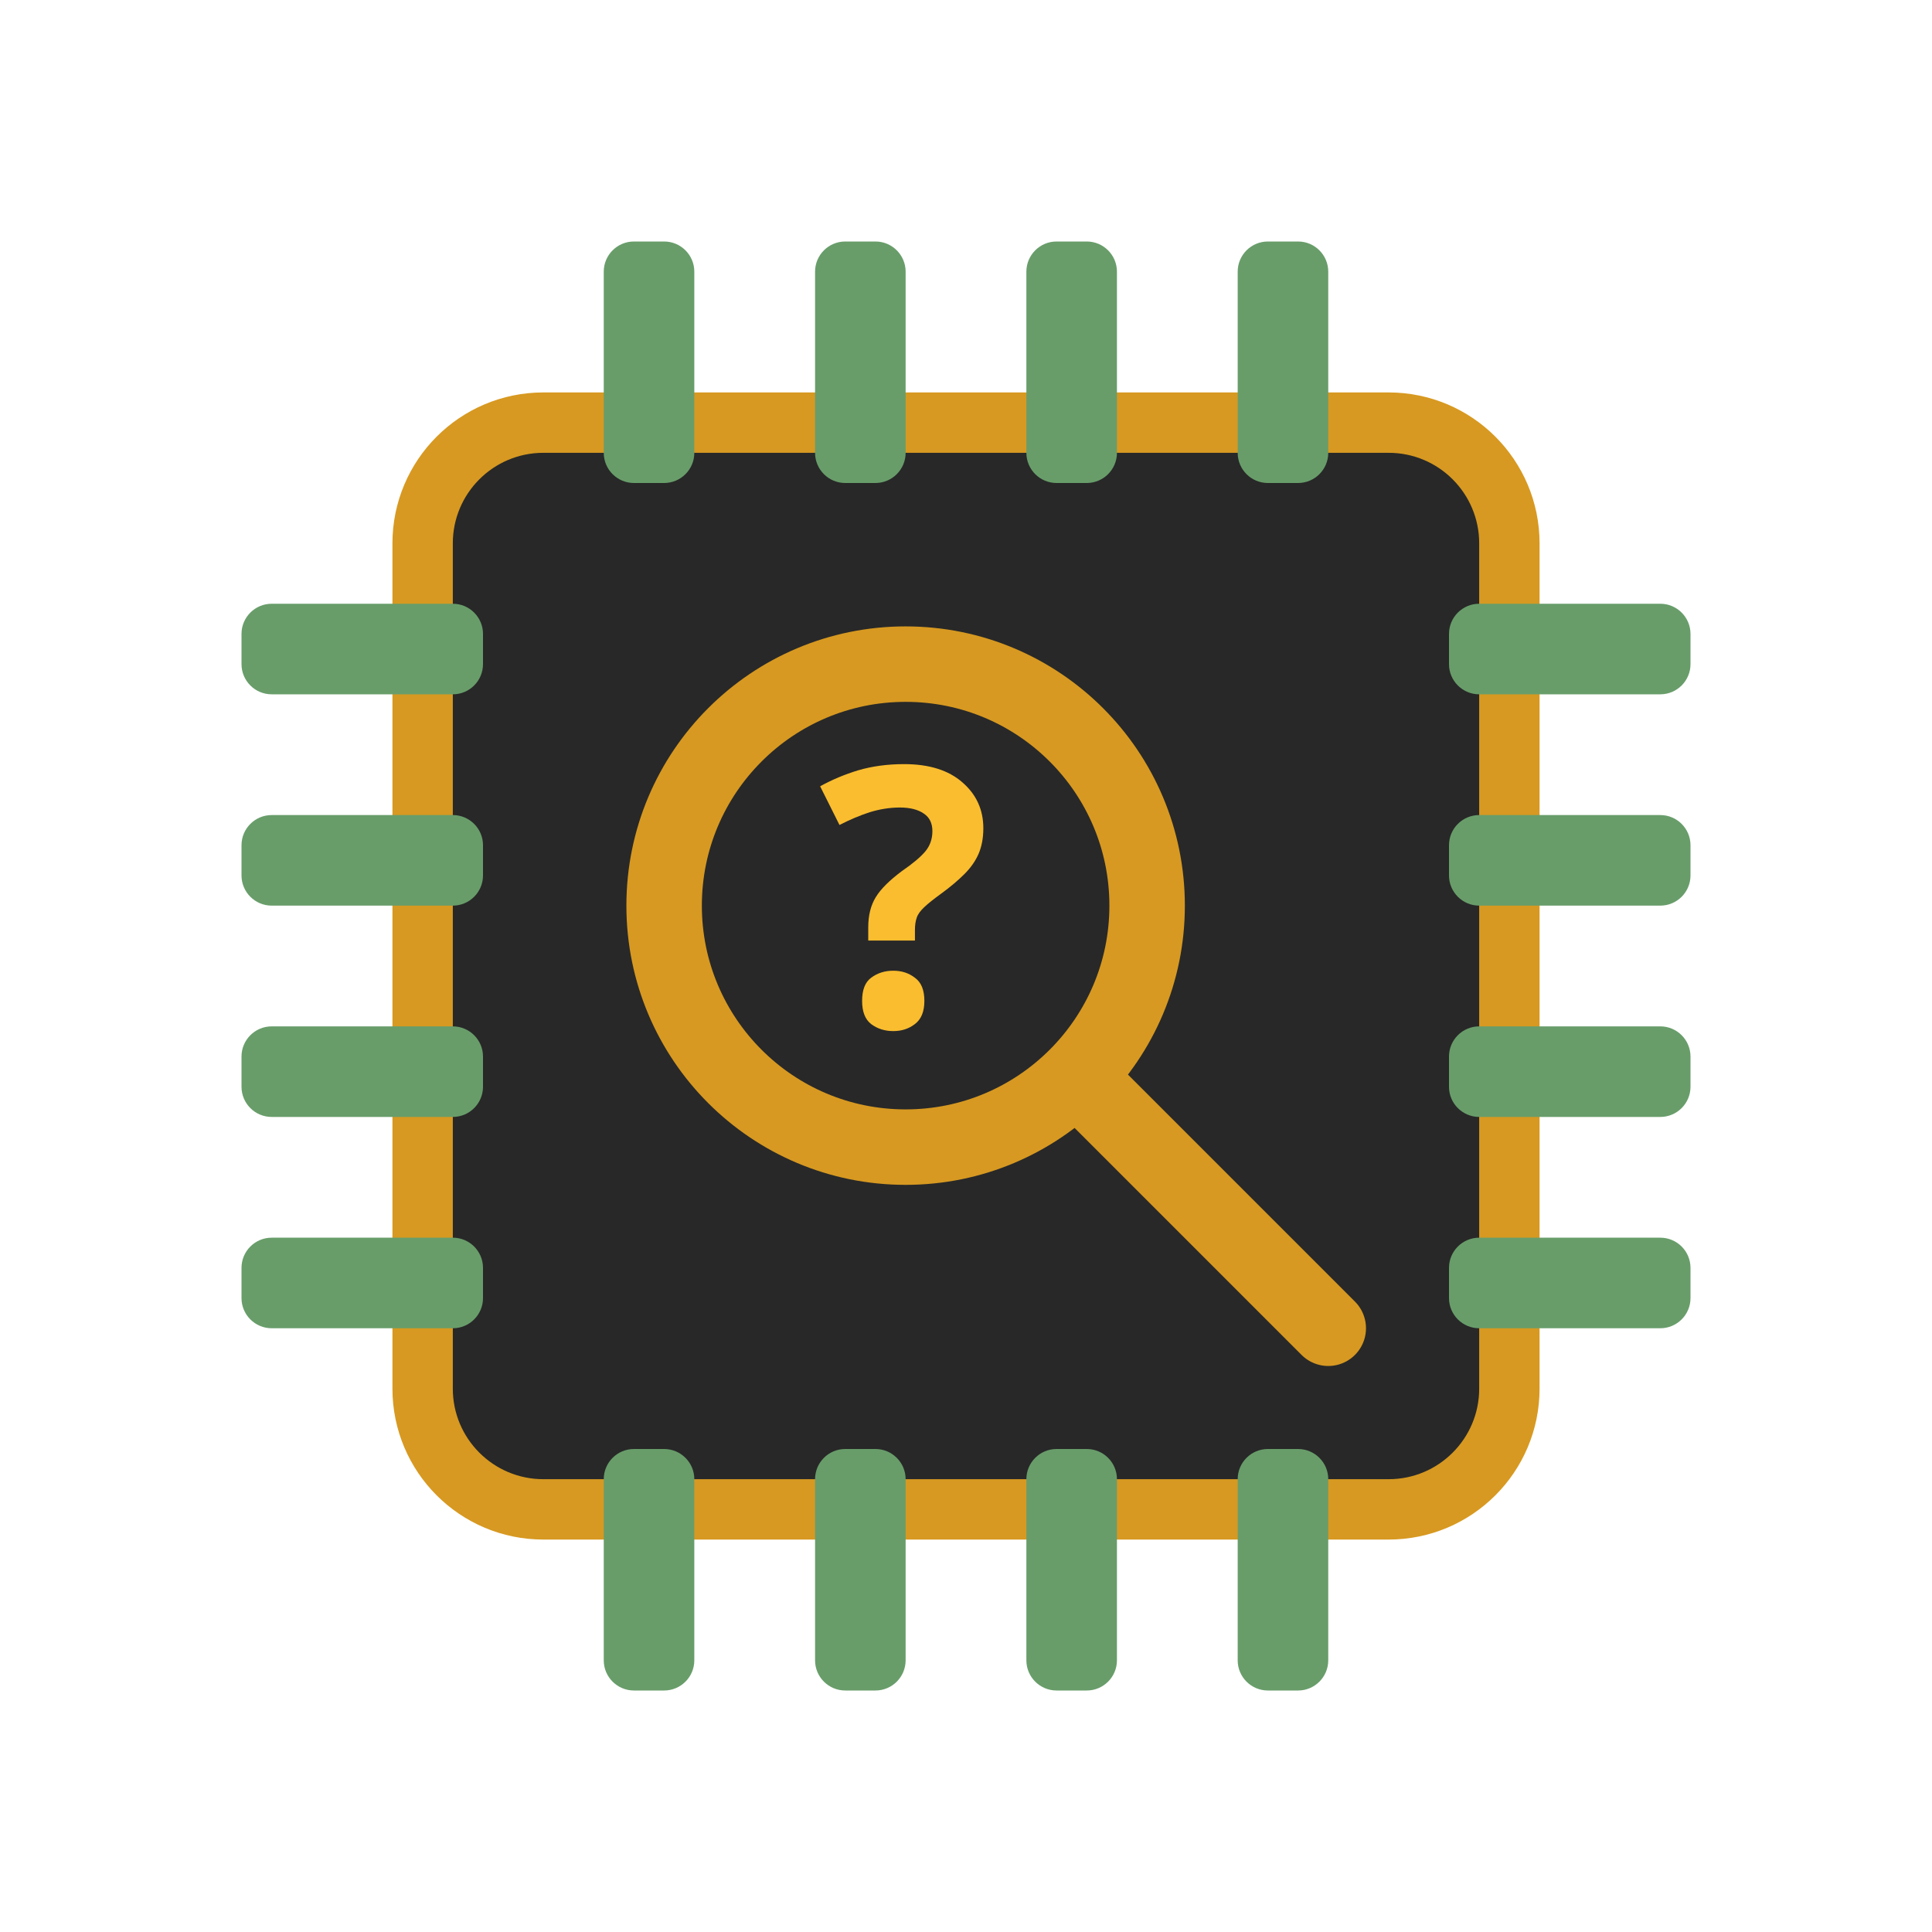
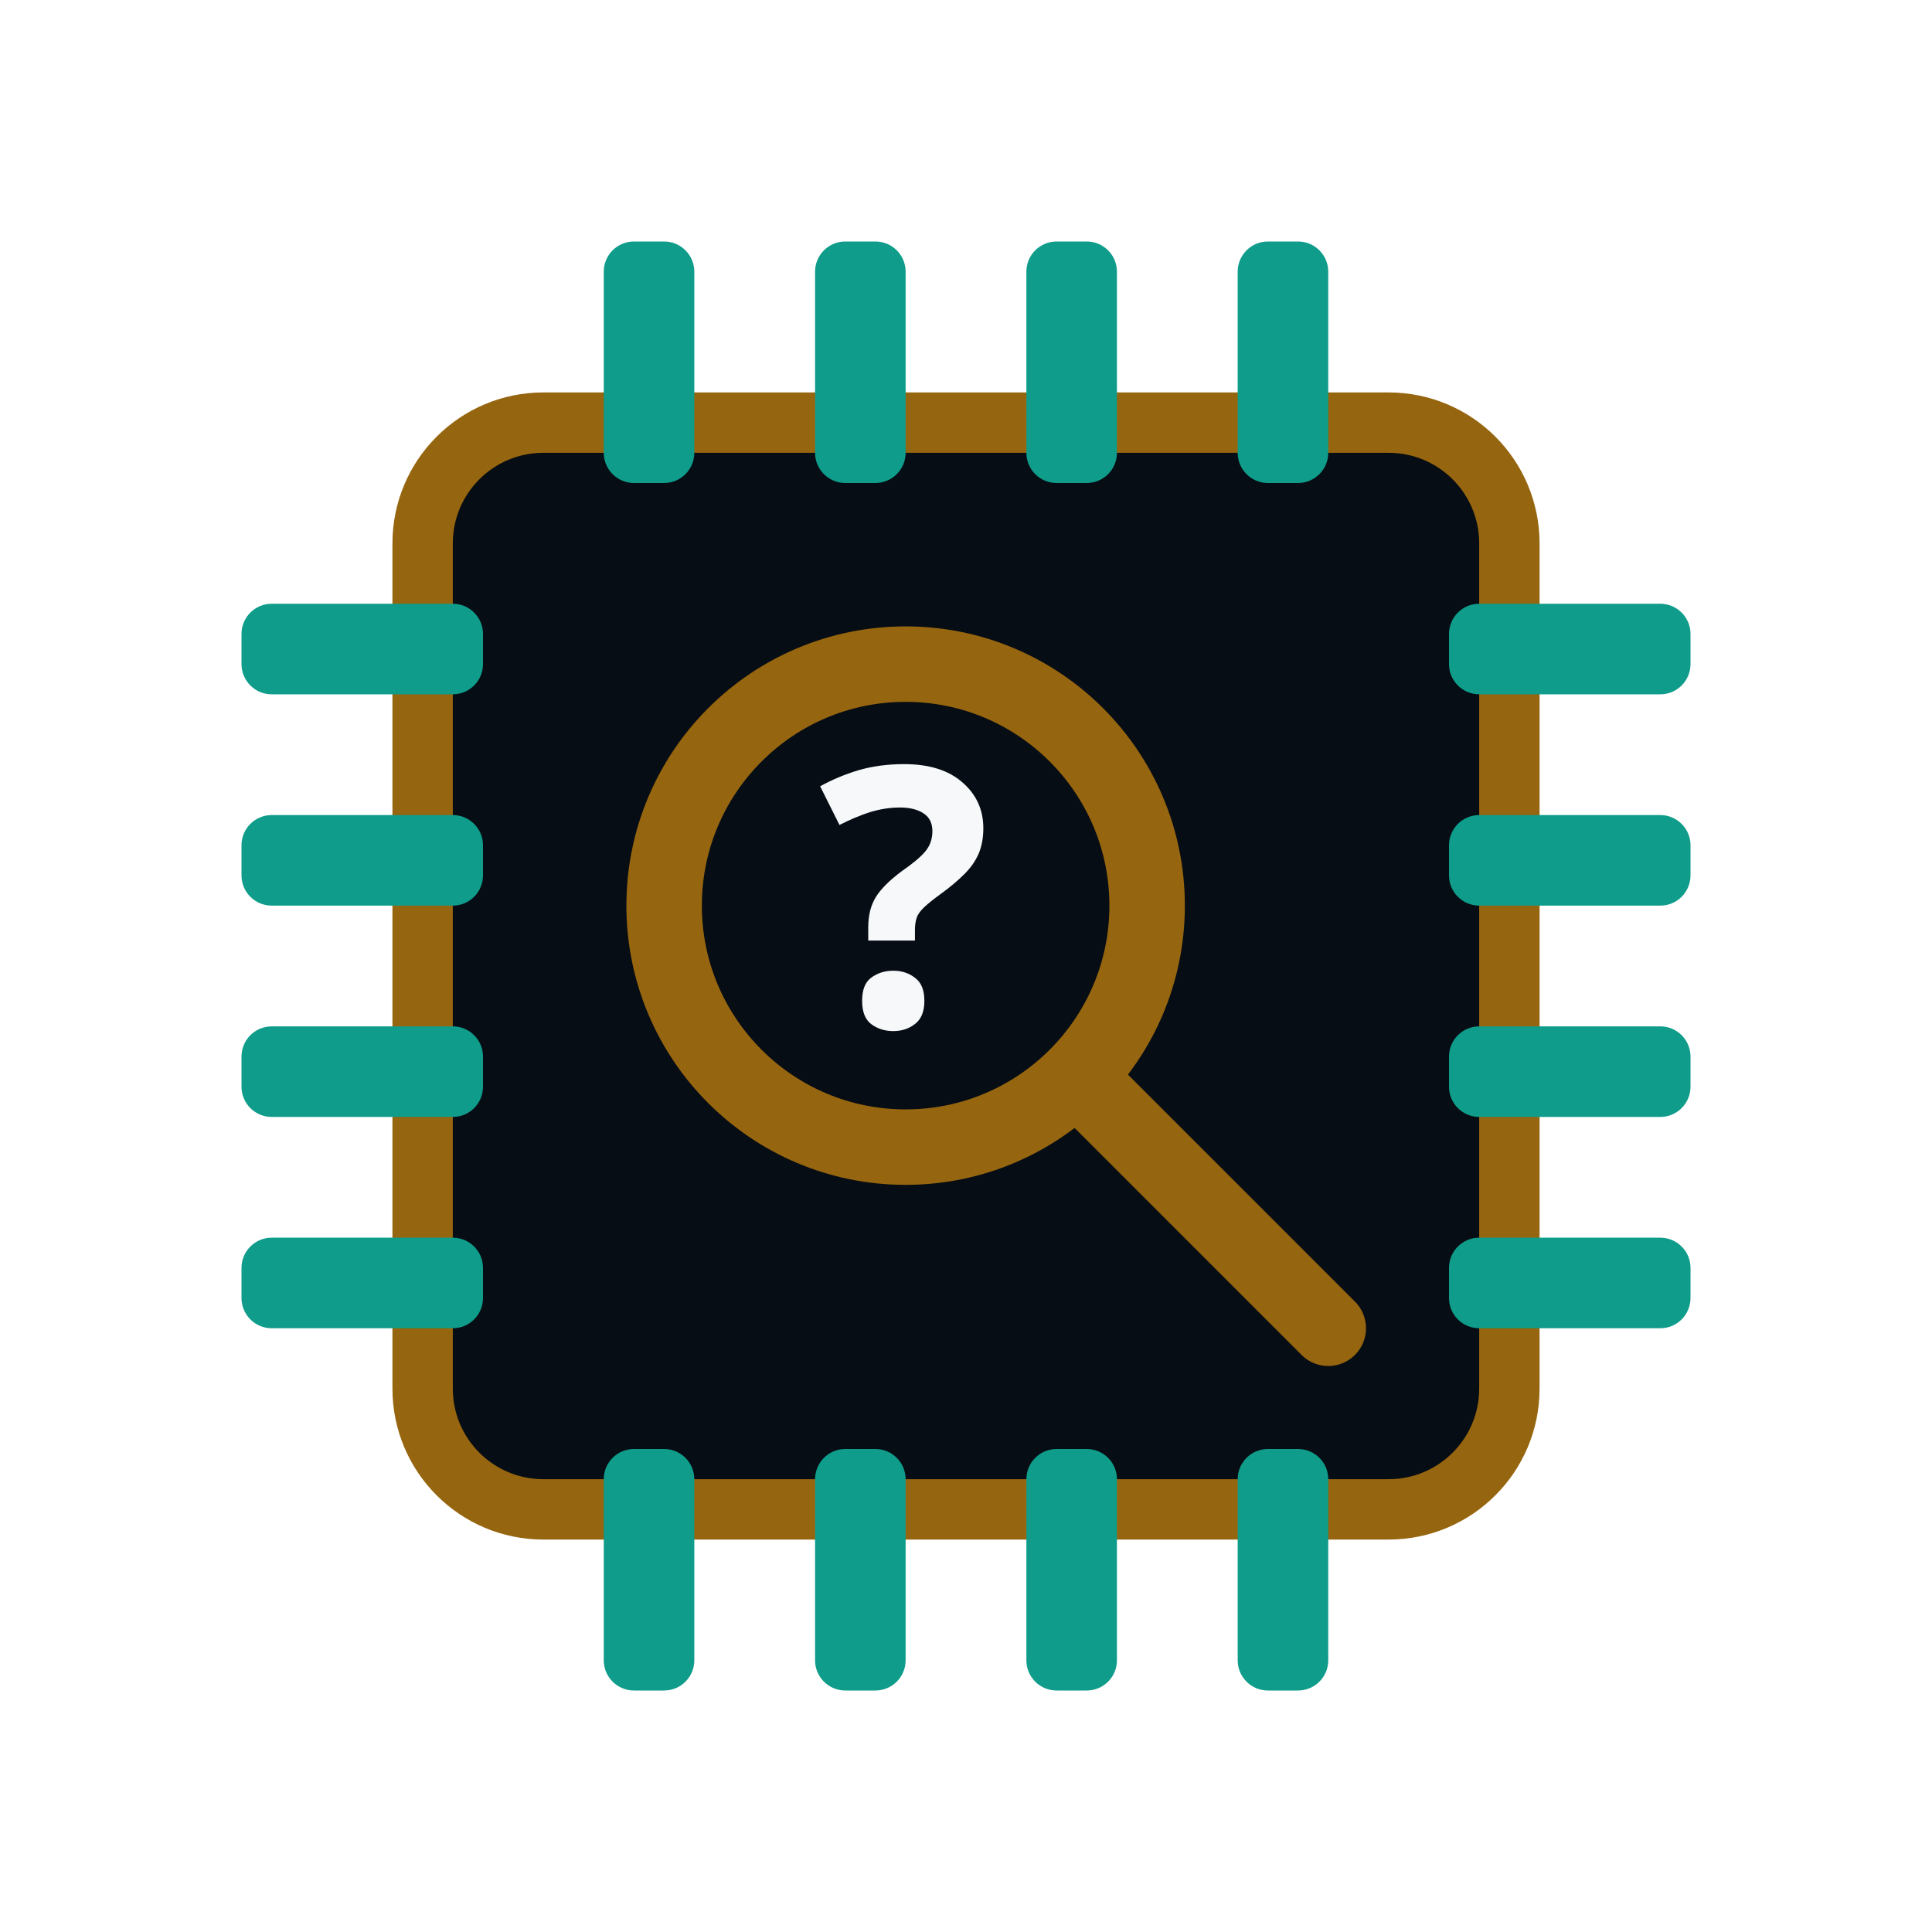
<svg xmlns="http://www.w3.org/2000/svg" viewBox="0 0 64 64">
-   <rect x="14" y="14" width="36" height="36" rx="4" fill="#282828" stroke="#d79921" stroke-width="2" />
-   <rect x="8" y="20" width="8" height="3" rx="1" fill="#689d6a" />
-   <rect x="8" y="27" width="8" height="3" rx="1" fill="#689d6a" />
-   <rect x="8" y="34" width="8" height="3" rx="1" fill="#689d6a" />
-   <rect x="8" y="41" width="8" height="3" rx="1" fill="#689d6a" />
-   <rect x="48" y="20" width="8" height="3" rx="1" fill="#689d6a" />
-   <rect x="48" y="27" width="8" height="3" rx="1" fill="#689d6a" />
-   <rect x="48" y="34" width="8" height="3" rx="1" fill="#689d6a" />
-   <rect x="48" y="41" width="8" height="3" rx="1" fill="#689d6a" />
-   <rect x="20" y="8" width="3" height="8" rx="1" fill="#689d6a" />
-   <rect x="27" y="8" width="3" height="8" rx="1" fill="#689d6a" />
-   <rect x="34" y="8" width="3" height="8" rx="1" fill="#689d6a" />
-   <rect x="41" y="8" width="3" height="8" rx="1" fill="#689d6a" />
-   <rect x="20" y="48" width="3" height="8" rx="1" fill="#689d6a" />
-   <rect x="27" y="48" width="3" height="8" rx="1" fill="#689d6a" />
-   <rect x="34" y="48" width="3" height="8" rx="1" fill="#689d6a" />
-   <rect x="41" y="48" width="3" height="8" rx="1" fill="#689d6a" />
-   <circle cx="30" cy="30" r="8" fill="none" stroke="#d79921" stroke-width="2.5" />
-   <line x1="36" y1="36" x2="44" y2="44" stroke="#d79921" stroke-width="2.5" stroke-linecap="round" />
-   <text x="30" y="34" text-anchor="middle" font-family="sans-serif" font-size="12" font-weight="bold" fill="#fabd2f">?</text>
+   <rect x="14" y="14" width="36" height="36" rx="4" fill="#060d14" stroke="#96650f" stroke-width="2" />
+   <rect x="8" y="20" width="8" height="3" rx="1" fill="#0f9c8a" />
+   <rect x="8" y="27" width="8" height="3" rx="1" fill="#0f9c8a" />
+   <rect x="8" y="34" width="8" height="3" rx="1" fill="#0f9c8a" />
+   <rect x="8" y="41" width="8" height="3" rx="1" fill="#0f9c8a" />
+   <rect x="48" y="20" width="8" height="3" rx="1" fill="#0f9c8a" />
+   <rect x="48" y="27" width="8" height="3" rx="1" fill="#0f9c8a" />
+   <rect x="48" y="34" width="8" height="3" rx="1" fill="#0f9c8a" />
+   <rect x="48" y="41" width="8" height="3" rx="1" fill="#0f9c8a" />
+   <rect x="20" y="8" width="3" height="8" rx="1" fill="#0f9c8a" />
+   <rect x="27" y="8" width="3" height="8" rx="1" fill="#0f9c8a" />
+   <rect x="34" y="8" width="3" height="8" rx="1" fill="#0f9c8a" />
+   <rect x="41" y="8" width="3" height="8" rx="1" fill="#0f9c8a" />
+   <rect x="20" y="48" width="3" height="8" rx="1" fill="#0f9c8a" />
+   <rect x="27" y="48" width="3" height="8" rx="1" fill="#0f9c8a" />
+   <rect x="34" y="48" width="3" height="8" rx="1" fill="#0f9c8a" />
+   <rect x="41" y="48" width="3" height="8" rx="1" fill="#0f9c8a" />
+   <circle cx="30" cy="30" r="8" fill="none" stroke="#96650f" stroke-width="2.5" />
+   <line x1="36" y1="36" x2="44" y2="44" stroke="#96650f" stroke-width="2.5" stroke-linecap="round" />
+   <text x="30" y="34" text-anchor="middle" font-family="sans-serif" font-size="12" font-weight="bold" fill="#f6f8fa">?</text>
</svg>
